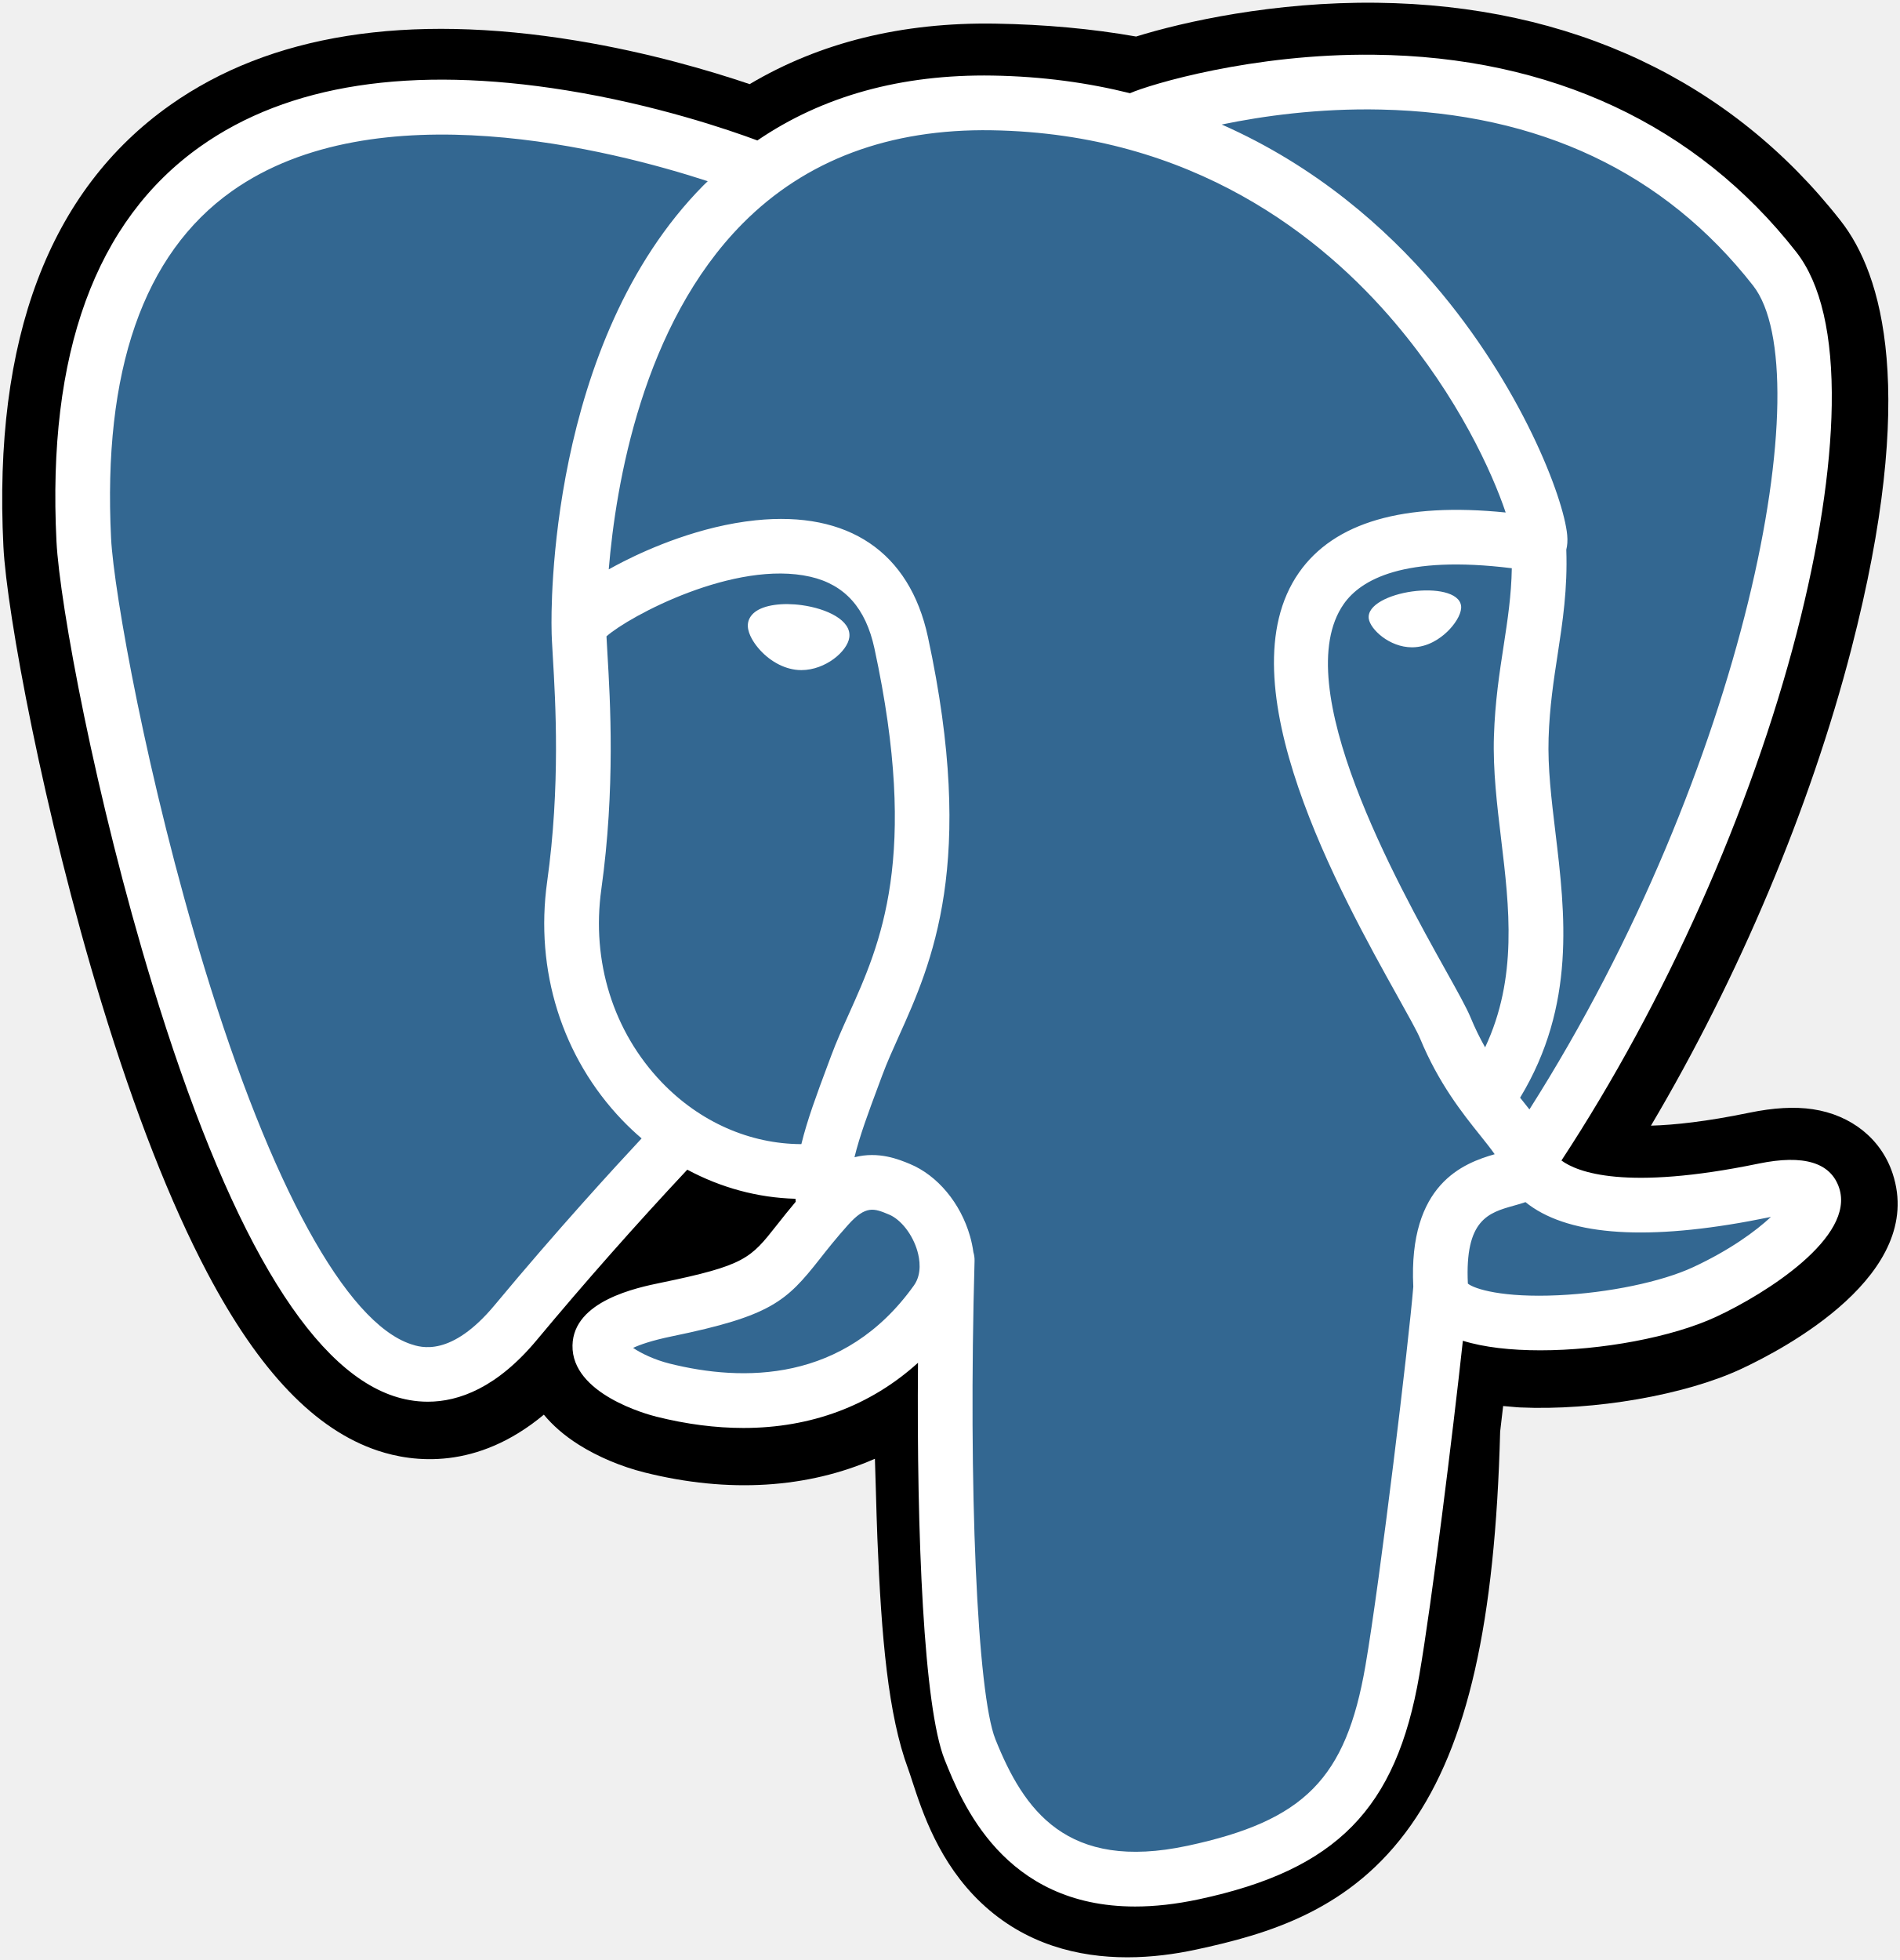
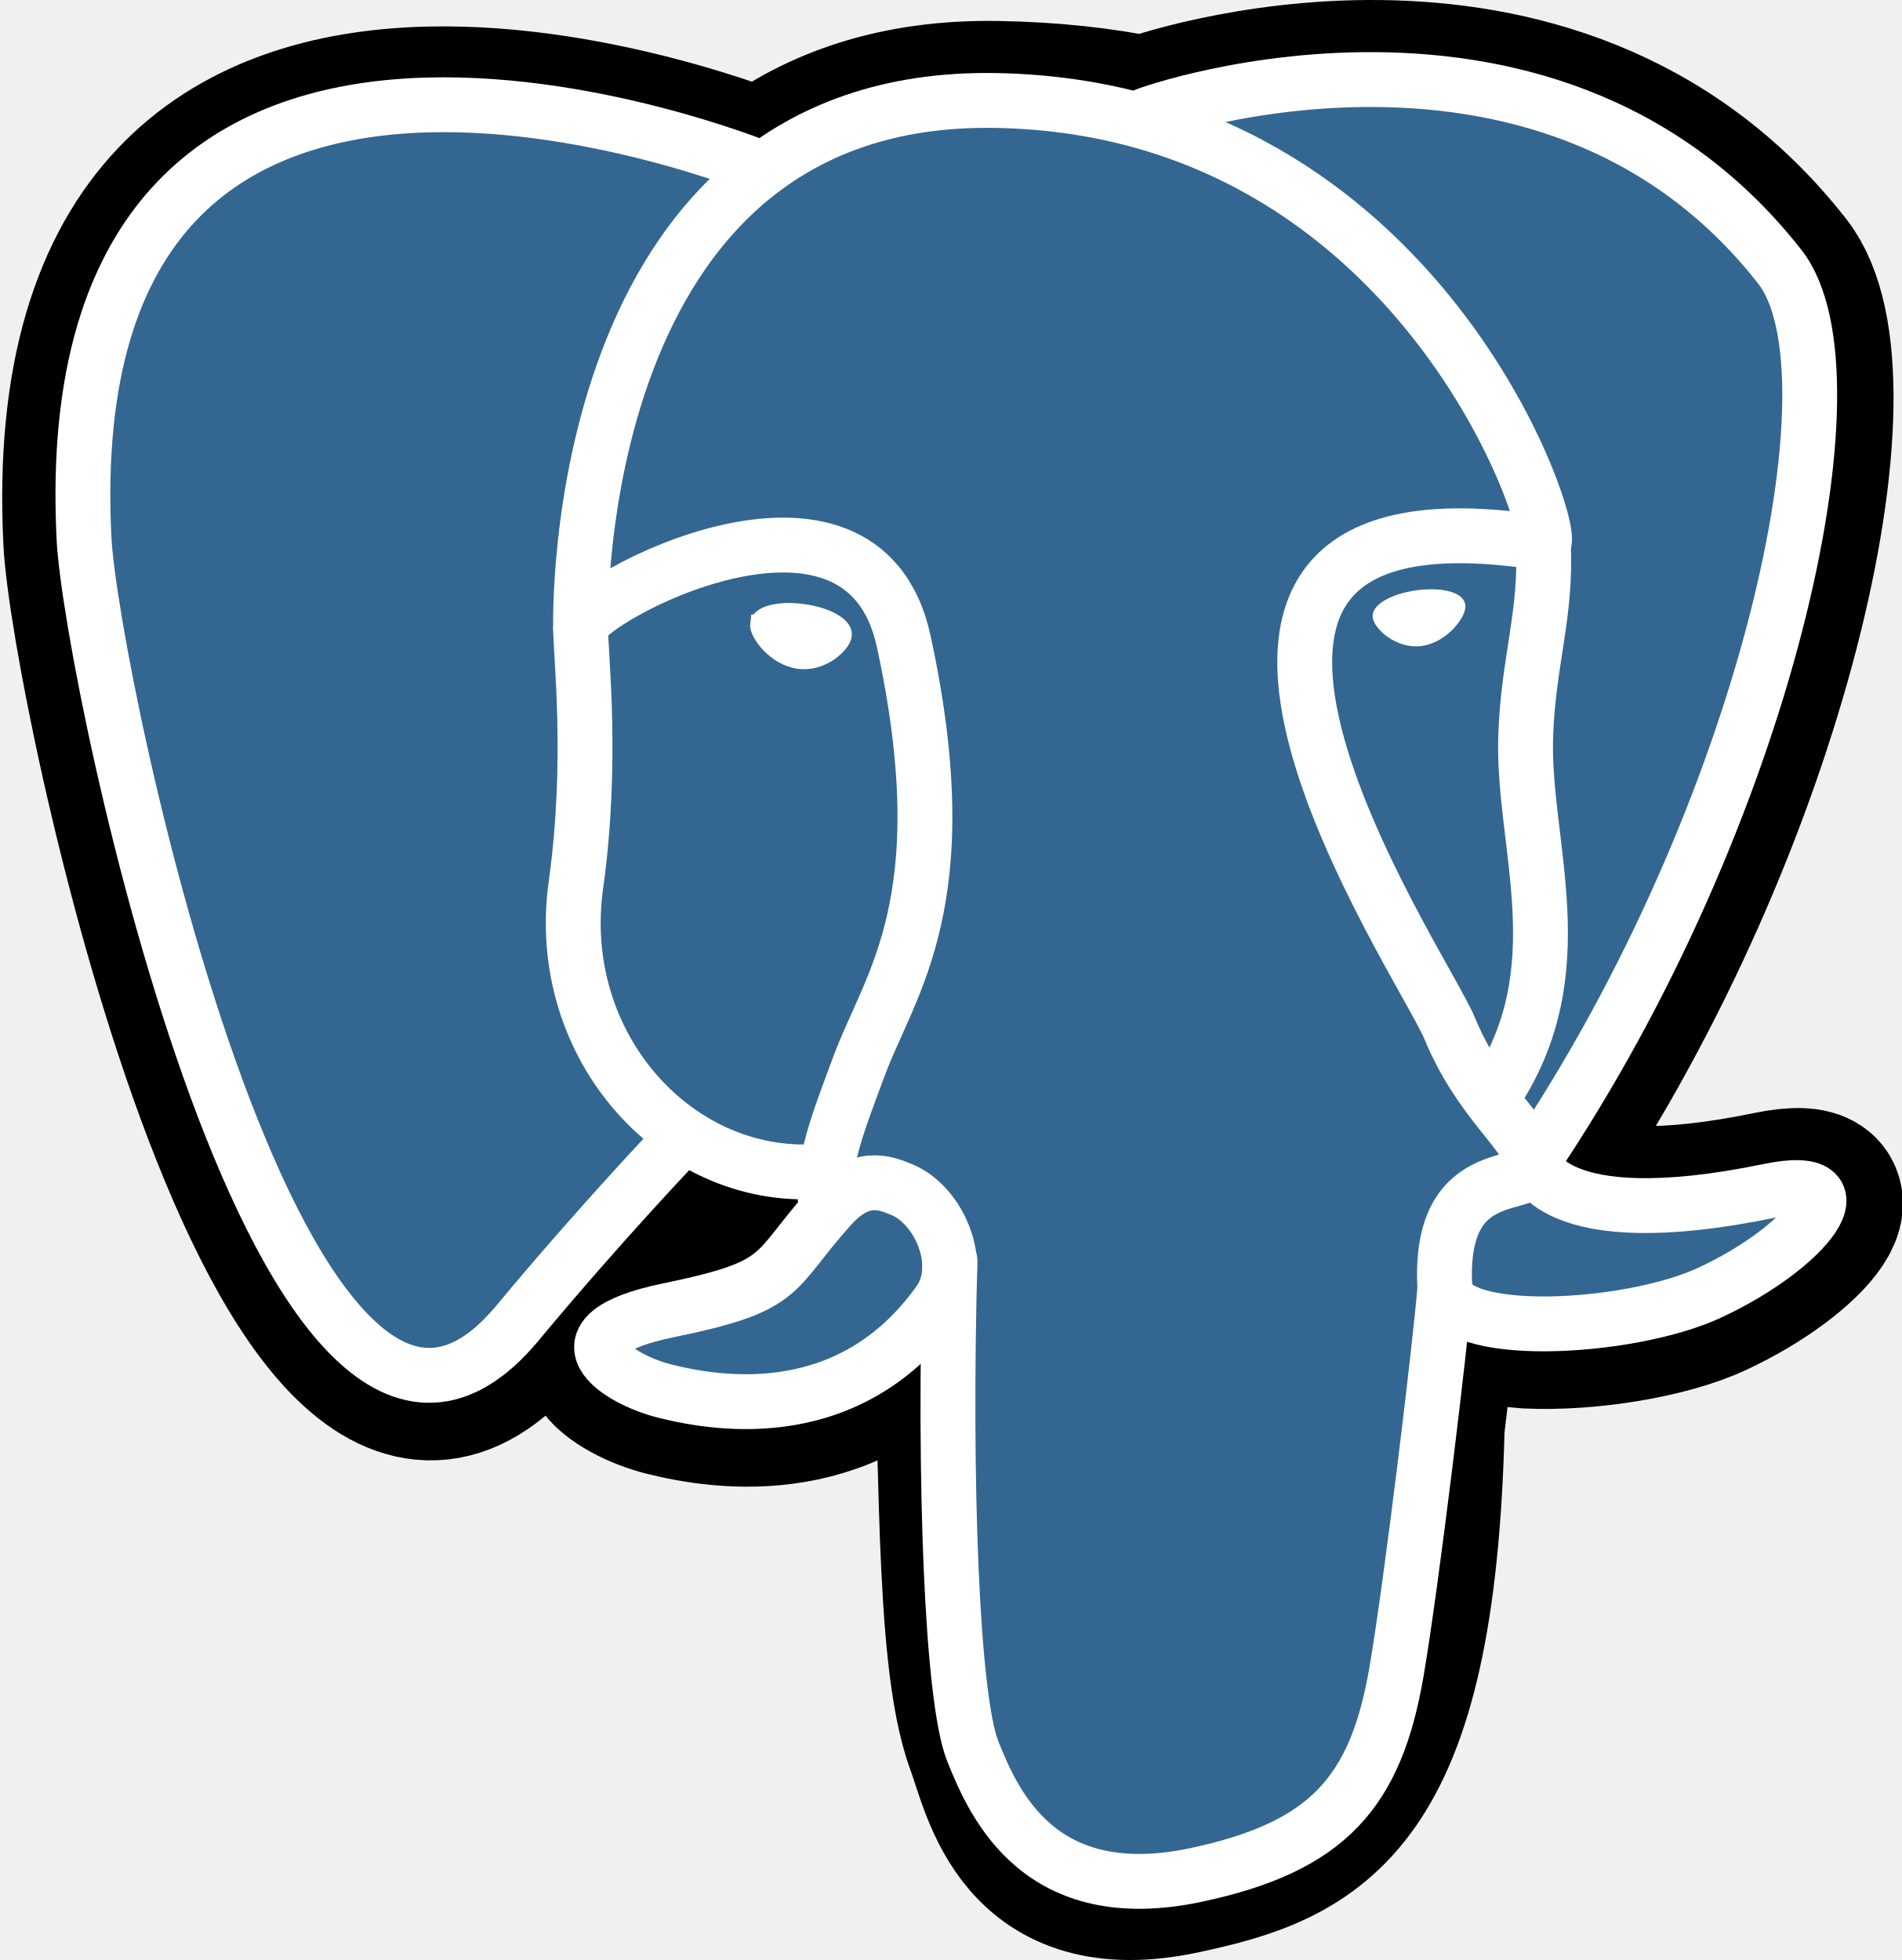
- <svg xmlns="http://www.w3.org/2000/svg" width="2424" height="2500" viewBox="0 0 256 264" preserveAspectRatio="xMinYMin meet">
-   <path d="M255.008 158.086c-1.535-4.649-5.556-7.887-10.756-8.664-2.452-.366-5.26-.21-8.583.475-5.792 1.195-10.089 1.65-13.225 1.738 11.837-19.985 21.462-42.775 27.003-64.228 8.96-34.689 4.172-50.492-1.423-57.64C233.217 10.847 211.614.683 185.552.372c-13.903-.17-26.108 2.575-32.475 4.549-5.928-1.046-12.302-1.63-18.99-1.738-12.537-.2-23.614 2.533-33.079 8.15-5.24-1.772-13.65-4.27-23.362-5.864-22.842-3.75-41.252-.828-54.718 8.685C6.622 25.672-.937 45.684.461 73.634c.444 8.874 5.408 35.874 13.224 61.48 4.492 14.718 9.282 26.94 14.237 36.33 7.027 13.315 14.546 21.156 22.987 23.972 4.731 1.576 13.327 2.68 22.368-4.85 1.146 1.388 2.675 2.767 4.704 4.048 2.577 1.625 5.728 2.953 8.875 3.74 11.341 2.835 21.964 2.126 31.027-1.848.056 1.612.099 3.152.135 4.482.06 2.157.12 4.272.199 6.25.537 13.374 1.447 23.773 4.143 31.049.148.4.347 1.01.557 1.657 1.345 4.118 3.594 11.012 9.316 16.411 5.925 5.593 13.092 7.308 19.656 7.308 3.292 0 6.433-.432 9.188-1.022 9.82-2.105 20.973-5.311 29.041-16.799 7.628-10.86 11.336-27.217 12.007-52.99.087-.729.167-1.425.244-2.088l.16-1.362 1.797.158.463.031c10.002.456 22.232-1.665 29.743-5.154 5.935-2.754 24.954-12.795 20.476-26.351" />
-   <path d="M237.906 160.722c-29.74 6.135-31.785-3.934-31.785-3.934 31.4-46.593 44.527-105.736 33.2-120.211-30.904-39.485-84.399-20.811-85.292-20.327l-.287.052c-5.876-1.22-12.451-1.946-19.842-2.067-13.456-.22-23.664 3.528-31.41 9.402 0 0-95.43-39.314-90.991 49.444.944 18.882 27.064 142.873 58.218 105.422 11.387-13.695 22.39-25.274 22.39-25.274 5.464 3.63 12.006 5.482 18.864 4.817l.533-.452c-.166 1.7-.09 3.363.213 5.332-8.026 8.967-5.667 10.541-21.711 13.844-16.235 3.346-6.698 9.302-.471 10.86 7.549 1.887 25.013 4.561 36.813-11.958l-.47 1.885c3.144 2.519 5.352 16.383 4.982 28.952-.37 12.568-.617 21.197 1.86 27.937 2.479 6.74 4.948 21.905 26.04 17.386 17.623-3.777 26.756-13.564 28.027-29.89.901-11.606 2.942-9.89 3.07-20.267l1.637-4.912c1.887-15.733.3-20.809 11.157-18.448l2.64.232c7.99.363 18.45-1.286 24.589-4.139 13.218-6.134 21.058-16.377 8.024-13.686h.002" fill="#336791" />
-   <path d="M108.076 81.525c-2.68-.373-5.107-.028-6.335.902-.69.523-.904 1.129-.962 1.546-.154 1.105.62 2.327 1.096 2.957 1.346 1.784 3.312 3.01 5.258 3.28.282.04.563.058.842.058 3.245 0 6.196-2.527 6.456-4.392.325-2.336-3.066-3.893-6.355-4.35M196.86 81.599c-.256-1.831-3.514-2.353-6.606-1.923-3.088.43-6.082 1.824-5.832 3.659.2 1.427 2.777 3.863 5.827 3.863.258 0 .518-.017.78-.054 2.036-.282 3.53-1.575 4.24-2.32 1.08-1.136 1.706-2.402 1.591-3.225" fill="#FFF" />
-   <path d="M247.802 160.025c-1.134-3.429-4.784-4.532-10.848-3.28-18.005 3.716-24.453 1.142-26.57-.417 13.995-21.32 25.508-47.092 31.719-71.137 2.942-11.39 4.567-21.968 4.7-30.59.147-9.463-1.465-16.417-4.789-20.665-13.402-17.125-33.072-26.311-56.882-26.563-16.369-.184-30.199 4.005-32.88 5.183-5.646-1.404-11.801-2.266-18.502-2.376-12.288-.199-22.91 2.743-31.704 8.74-3.82-1.422-13.692-4.811-25.765-6.756-20.872-3.36-37.458-.814-49.294 7.571-14.123 10.006-20.643 27.892-19.38 53.16.425 8.501 5.269 34.653 12.913 59.698 10.062 32.964 21 51.625 32.508 55.464 1.347.449 2.9.763 4.613.763 4.198 0 9.345-1.892 14.7-8.33a529.832 529.832 0 0 1 20.261-22.926c4.524 2.428 9.494 3.784 14.577 3.92.01.133.023.266.035.398a117.66 117.66 0 0 0-2.57 3.175c-3.522 4.471-4.255 5.402-15.592 7.736-3.225.666-11.79 2.431-11.916 8.435-.136 6.56 10.125 9.315 11.294 9.607 4.074 1.02 7.999 1.523 11.742 1.523 9.103 0 17.114-2.992 23.516-8.781-.197 23.386.778 46.43 3.586 53.451 2.3 5.748 7.918 19.795 25.664 19.794 2.604 0 5.47-.303 8.623-.979 18.521-3.97 26.564-12.156 29.675-30.203 1.665-9.645 4.522-32.676 5.866-45.03 2.836.885 6.487 1.29 10.434 1.289 8.232 0 17.731-1.749 23.688-4.514 6.692-3.108 18.768-10.734 16.578-17.36zm-44.106-83.48c-.061 3.647-.563 6.958-1.095 10.414-.573 3.717-1.165 7.56-1.314 12.225-.147 4.54.42 9.26.968 13.825 1.108 9.22 2.245 18.712-2.156 28.078a36.508 36.508 0 0 1-1.95-4.009c-.547-1.326-1.735-3.456-3.38-6.404-6.399-11.476-21.384-38.35-13.713-49.316 2.285-3.264 8.084-6.62 22.64-4.813zm-17.644-61.787c21.334.471 38.21 8.452 50.158 23.72 9.164 11.711-.927 64.998-30.14 110.969a171.33 171.33 0 0 0-.886-1.117l-.37-.462c7.549-12.467 6.073-24.802 4.759-35.738-.54-4.488-1.05-8.727-.92-12.709.134-4.22.692-7.84 1.232-11.34.663-4.313 1.338-8.776 1.152-14.037.139-.552.195-1.204.122-1.978-.475-5.045-6.235-20.144-17.975-33.81-6.422-7.475-15.787-15.84-28.574-21.482 5.5-1.14 13.021-2.203 21.442-2.016zM66.674 175.778c-5.9 7.094-9.974 5.734-11.314 5.288-8.73-2.912-18.86-21.364-27.791-50.624-7.728-25.318-12.244-50.777-12.602-57.916-1.128-22.578 4.345-38.313 16.268-46.769 19.404-13.76 51.306-5.524 64.125-1.347-.184.182-.376.352-.558.537-21.036 21.244-20.537 57.54-20.485 59.759-.002.856.07 2.068.168 3.735.362 6.105 1.036 17.467-.764 30.334-1.672 11.957 2.014 23.66 10.111 32.109a36.275 36.275 0 0 0 2.617 2.468c-3.604 3.86-11.437 12.396-19.775 22.426zm22.479-29.993c-6.526-6.81-9.49-16.282-8.133-25.99 1.9-13.592 1.199-25.43.822-31.79-.053-.89-.1-1.67-.127-2.285 3.073-2.725 17.314-10.355 27.47-8.028 4.634 1.061 7.458 4.217 8.632 9.645 6.076 28.103.804 39.816-3.432 49.229-.873 1.939-1.698 3.772-2.402 5.668l-.546 1.466c-1.382 3.706-2.668 7.152-3.465 10.424-6.938-.02-13.687-2.984-18.819-8.34zm1.065 37.9c-2.026-.506-3.848-1.385-4.917-2.114.893-.42 2.482-.992 5.238-1.56 13.337-2.745 15.397-4.683 19.895-10.394 1.031-1.31 2.2-2.794 3.819-4.602l.002-.002c2.411-2.7 3.514-2.242 5.514-1.412 1.621.67 3.2 2.702 3.84 4.938.303 1.056.643 3.06-.47 4.62-9.396 13.156-23.088 12.987-32.921 10.526zm69.799 64.952c-16.316 3.496-22.093-4.829-25.9-14.346-2.457-6.144-3.665-33.85-2.808-64.447.011-.407-.047-.8-.159-1.17a15.444 15.444 0 0 0-.456-2.162c-1.274-4.452-4.379-8.176-8.104-9.72-1.48-.613-4.196-1.738-7.46-.903.696-2.868 1.903-6.107 3.212-9.614l.549-1.475c.618-1.663 1.394-3.386 2.214-5.21 4.433-9.848 10.504-23.337 3.915-53.81-2.468-11.414-10.71-16.988-23.204-15.693-7.49.775-14.343 3.797-17.761 5.53-.735.372-1.407.732-2.035 1.082.954-11.5 4.558-32.992 18.04-46.59 8.489-8.56 19.794-12.788 33.568-12.56 27.14.444 44.544 14.372 54.366 25.979 8.464 10.001 13.047 20.076 14.876 25.51-13.755-1.399-23.11 1.316-27.852 8.096-10.317 14.748 5.644 43.372 13.315 57.129 1.407 2.521 2.621 4.7 3.003 5.626 2.498 6.054 5.732 10.096 8.093 13.046.724.904 1.426 1.781 1.96 2.547-4.166 1.201-11.649 3.976-10.967 17.847-.55 6.96-4.461 39.546-6.448 51.059-2.623 15.21-8.22 20.875-23.957 24.25zm68.104-77.936c-4.26 1.977-11.389 3.46-18.161 3.779-7.48.35-11.288-.838-12.184-1.569-.42-8.644 2.797-9.547 6.202-10.503.535-.15 1.057-.297 1.561-.473.313.255.656.508 1.032.756 6.012 3.968 16.735 4.396 31.874 1.271l.166-.033c-2.042 1.909-5.536 4.471-10.49 6.772z" fill="#FFF" />
+ <svg xmlns="http://www.w3.org/2000/svg" width="432.071pt" height="445.383pt" viewBox="0 0 432.071 445.383" xml:space="preserve">
+   <g id="orginal" style="fill-rule:nonzero;clip-rule:nonzero;stroke:#000000;stroke-miterlimit:4;">
+ 	</g>
+   <g id="Layer_x0020_3" style="fill-rule:nonzero;clip-rule:nonzero;fill:none;stroke:#FFFFFF;stroke-width:12.465;stroke-linecap:round;stroke-linejoin:round;stroke-miterlimit:4;">
+     <path style="fill:#000000;stroke:#000000;stroke-width:37.395;stroke-linecap:butt;stroke-linejoin:miter;" d="M323.205,324.227c2.833-23.601,1.984-27.062,19.563-23.239l4.463,0.392c13.517,0.615,31.199-2.174,41.587-7c22.362-10.376,35.622-27.7,13.572-23.148c-50.297,10.376-53.755-6.655-53.755-6.655c53.111-78.803,75.313-178.836,56.149-203.322    C352.514-5.534,262.036,26.049,260.522,26.869l-0.482,0.089c-9.938-2.062-21.06-3.294-33.554-3.496c-22.761-0.374-40.032,5.967-53.133,15.904c0,0-161.408-66.498-153.899,83.628c1.597,31.936,45.777,241.655,98.47,178.31    c19.259-23.163,37.871-42.748,37.871-42.748c9.242,6.14,20.307,9.272,31.912,8.147l0.897-0.765c-0.281,2.876-0.157,5.689,0.359,9.019c-13.572,15.167-9.584,17.83-36.723,23.416c-27.457,5.659-11.326,15.734-0.797,18.367c12.768,3.193,42.305,7.716,62.268-20.224    l-0.795,3.188c5.325,4.26,4.965,30.619,5.72,49.452c0.756,18.834,2.017,36.409,5.856,46.771c3.839,10.36,8.369,37.05,44.036,29.406c29.809-6.388,52.6-15.582,54.677-101.107" />
+     <path style="fill:#336791;stroke:none;" d="M402.395,271.23c-50.302,10.376-53.76-6.655-53.76-6.655c53.111-78.808,75.313-178.843,56.153-203.326c-52.27-66.785-142.752-35.2-144.262-34.38l-0.486,0.087c-9.938-2.063-21.06-3.292-33.56-3.496c-22.761-0.373-40.026,5.967-53.127,15.902    c0,0-161.411-66.495-153.904,83.63c1.597,31.938,45.776,241.657,98.471,178.312c19.26-23.163,37.869-42.748,37.869-42.748c9.243,6.14,20.308,9.272,31.908,8.147l0.901-0.765c-0.28,2.876-0.152,5.689,0.361,9.019c-13.575,15.167-9.586,17.83-36.723,23.416    c-27.459,5.659-11.328,15.734-0.796,18.367c12.768,3.193,42.307,7.716,62.266-20.224l-0.796,3.188c5.319,4.26,9.054,27.711,8.428,48.969c-0.626,21.259-1.044,35.854,3.147,47.254c4.191,11.4,8.368,37.05,44.042,29.406c29.809-6.388,45.256-22.942,47.405-50.555    c1.525-19.631,4.976-16.729,5.194-34.28l2.768-8.309c3.192-26.611,0.507-35.196,18.872-31.203l4.463,0.392c13.517,0.615,31.208-2.174,41.591-7c22.358-10.376,35.618-27.7,13.573-23.148z" />
+     <path d="M215.866,286.484c-1.385,49.516,0.348,99.377,5.193,111.495c4.848,12.118,15.223,35.688,50.9,28.045c29.806-6.39,40.651-18.756,45.357-46.051c3.466-20.082,10.148-75.854,11.005-87.281" />
+     <path d="M173.104,38.256c0,0-161.521-66.016-154.012,84.109c1.597,31.938,45.779,241.664,98.473,178.316c19.256-23.166,36.671-41.335,36.671-41.335" />
+     <path d="M260.349,26.207c-5.591,1.753,89.848-34.889,144.087,34.417c19.159,24.484-3.043,124.519-56.153,203.329" />
+     <path style="stroke-linejoin:bevel;" d="M348.282,263.953c0,0,3.461,17.036,53.764,6.653c22.04-4.552,8.776,12.774-13.577,23.155c-18.345,8.514-59.474,10.696-60.146-1.069c-1.729-30.355,21.647-21.133,19.96-28.739c-1.525-6.85-11.979-13.573-18.894-30.338    c-6.037-14.633-82.796-126.849,21.287-110.183c3.813-0.789-27.146-99.002-124.553-100.599c-97.385-1.597-94.19,119.762-94.19,119.762" />
+     <path d="M188.604,274.334c-13.577,15.166-9.584,17.829-36.723,23.417c-27.459,5.66-11.326,15.733-0.797,18.365c12.768,3.195,42.307,7.718,62.266-20.229c6.078-8.509-0.036-22.086-8.385-25.547c-4.034-1.671-9.428-3.765-16.361,3.994z" />
+     <path d="M187.715,274.069c-1.368-8.917,2.93-19.528,7.536-31.942c6.922-18.626,22.893-37.255,10.117-96.339c-9.523-44.029-73.396-9.163-73.436-3.193c-0.039,5.968,2.889,30.26-1.067,58.548c-5.162,36.913,23.488,68.132,56.479,64.938" />
+     <path style="fill:#FFFFFF;stroke-width:4.155;stroke-linecap:butt;stroke-linejoin:miter;" d="M172.517,141.7c-0.288,2.039,3.733,7.48,8.976,8.207c5.234,0.73,9.714-3.522,9.998-5.559c0.284-2.039-3.732-4.285-8.977-5.015c-5.237-0.731-9.719,0.333-9.996,2.367z" />
+     <path style="fill:#FFFFFF;stroke-width:2.078;stroke-linecap:butt;stroke-linejoin:miter;" d="M331.941,137.543c0.284,2.039-3.732,7.48-8.976,8.207c-5.238,0.73-9.718-3.522-10.005-5.559c-0.277-2.039,3.74-4.285,8.979-5.015c5.239-0.73,9.718,0.333,10.002,2.368z" />
+     <path d="M350.676,123.432c0.863,15.994-3.445,26.888-3.988,43.914c-0.804,24.748,11.799,53.074-7.191,81.435" />
+     <path style="stroke-width:3;" d="M0,60.232" />
+   </g>
</svg>
